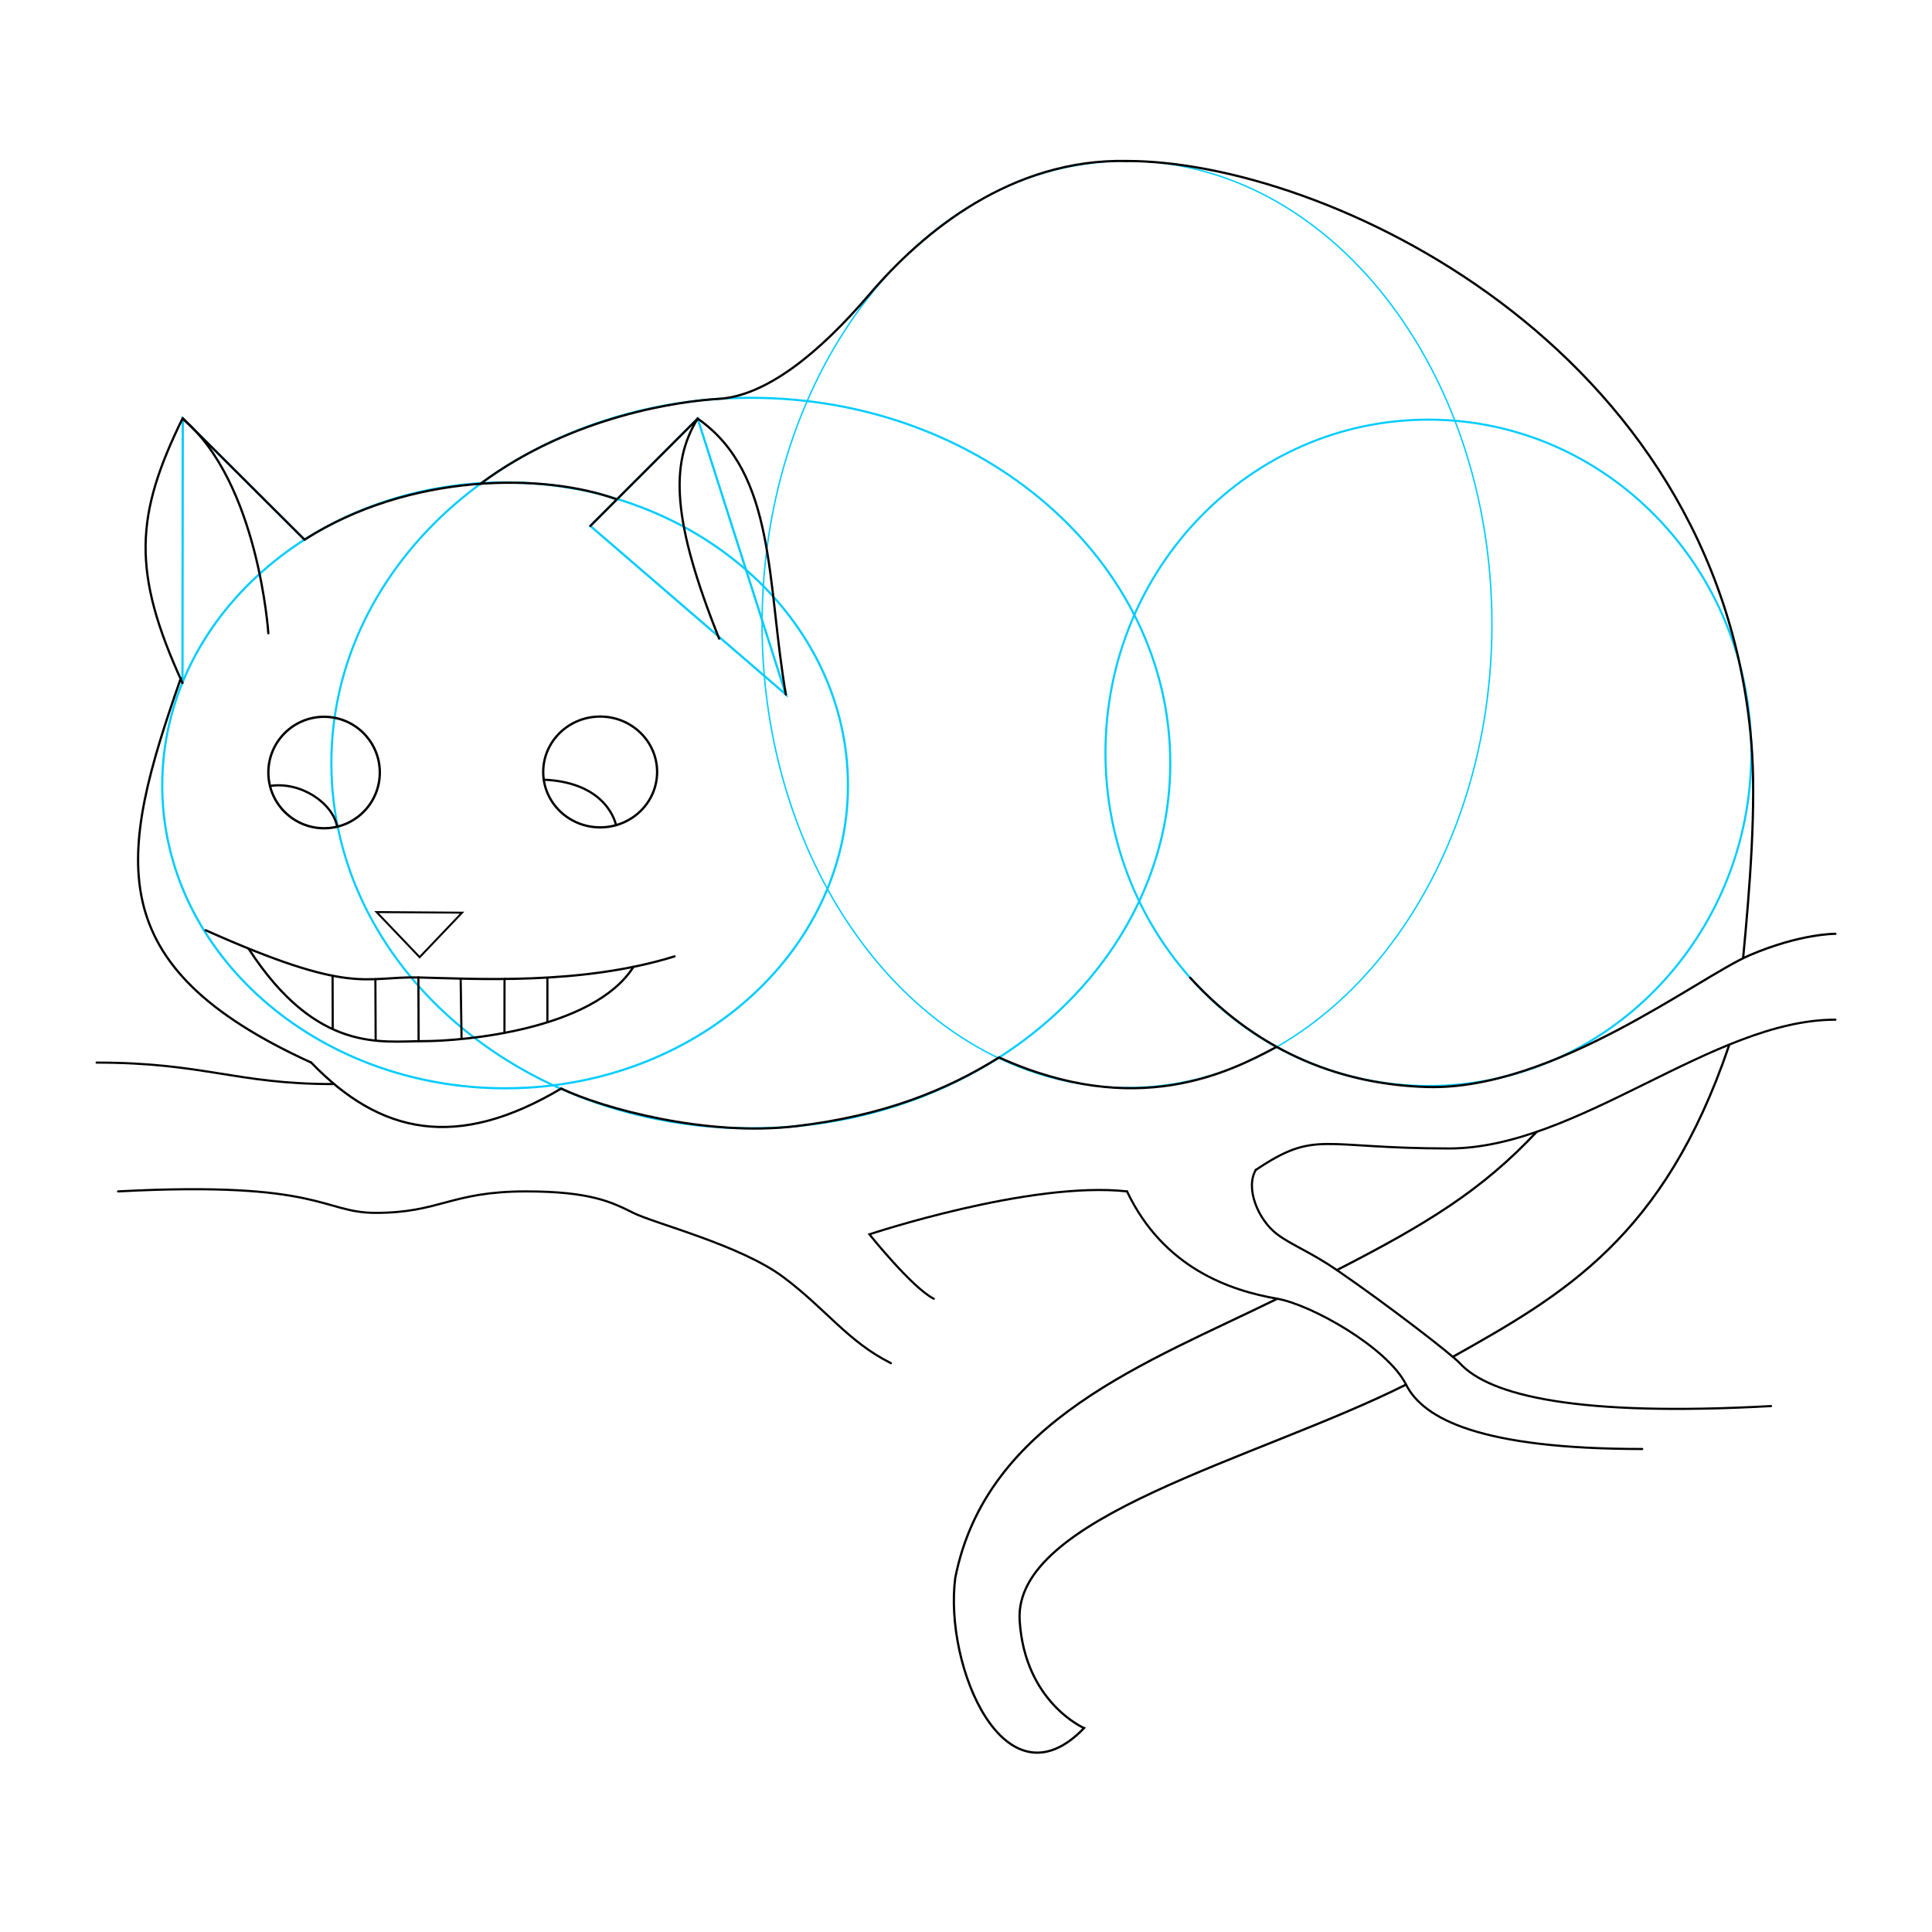
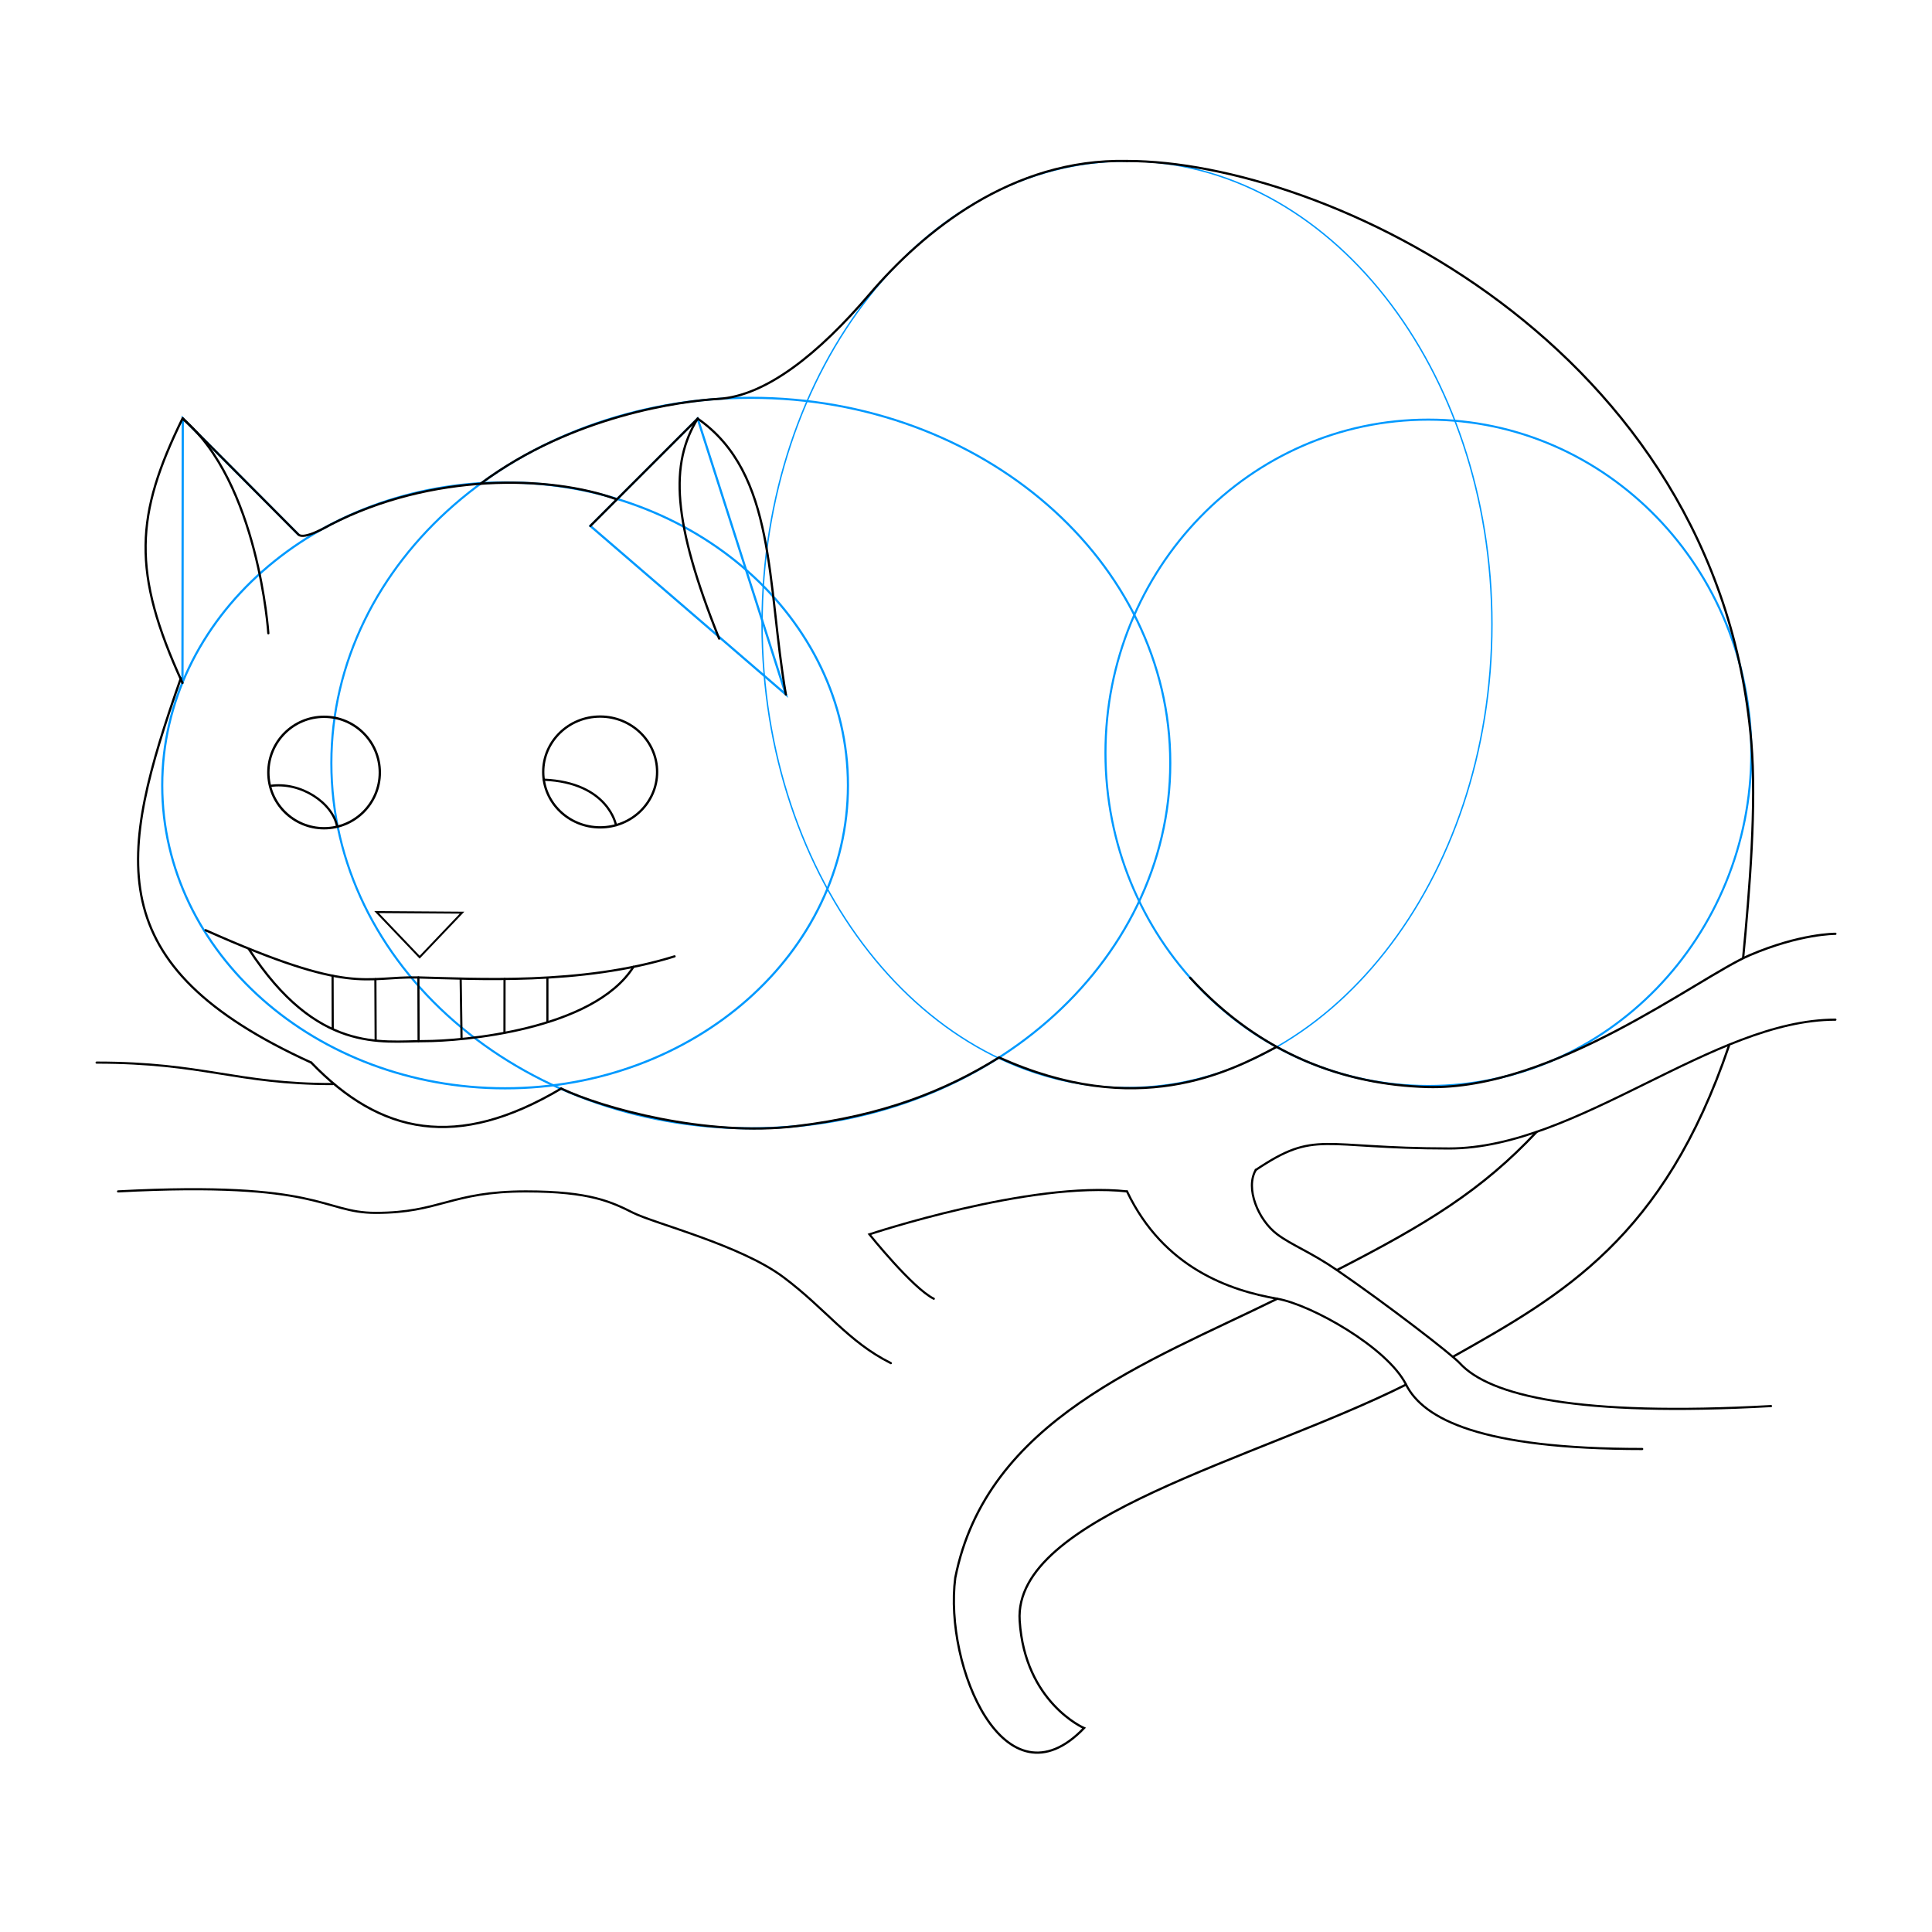
<svg xmlns="http://www.w3.org/2000/svg" width="90" height="90" viewBox="0 0 90 90" version="1.1" id="svg1" xml:space="preserve">
  <defs id="defs1" />
  <g id="layer2">
-     <path id="path1" style="display:inline;fill:none;stroke:#00ccff;stroke-width:0.101;stroke-linecap:round" d="M 39.501,36.585 A 15.972,14.112 0 0 1 23.529,50.697 15.972,14.112 0 0 1 7.557,36.585 15.972,14.112 0 0 1 23.529,22.473 15.972,14.112 0 0 1 39.501,36.585 Z" />
-     <path id="path2" style="display:inline;fill:none;stroke:#00ccff;stroke-width:0.098;stroke-linecap:round" d="M 54.516,35.546 A 19.54,17.015 0 0 1 34.976,52.561 19.54,17.015 0 0 1 15.436,35.546 19.54,17.015 0 0 1 34.976,18.531 19.54,17.015 0 0 1 54.516,35.546 Z" />
-     <path id="path4" style="display:inline;fill:none;stroke:#00ccff;stroke-width:0.066;stroke-linecap:round" d="M 69.5,29.083 A 17,21.583 0 0 1 52.5,50.665 17,21.583 0 0 1 35.5,29.083 17,21.583 0 0 1 52.5,7.5 17,21.583 0 0 1 69.5,29.083 Z" />
-     <path id="path3" style="display:inline;fill:none;stroke:#00ccff;stroke-width:0.096;stroke-linecap:round" d="M 81.582,35.069 A 15.042,15.521 0 0 1 66.54,50.59 15.042,15.521 0 0 1 51.497,35.069 15.042,15.521 0 0 1 66.54,19.548 15.042,15.521 0 0 1 81.582,35.069 Z" />
-     <path style="display:inline;fill:none;stroke:#00ccff;stroke-width:0.104;stroke-linecap:round;stroke-dasharray:none" d="m 8.5,31.813 0.014,-12.329 5.672,5.656" id="path5" />
-     <path style="display:inline;fill:none;stroke:#00ccff;stroke-width:0.104;stroke-linecap:round;stroke-dasharray:none" d="M 36.609,32.352 32.5,19.5 l -5,5 z" id="path6" />
+     <path id="path1" style="display:inline;fill:none;stroke:#0099ff;stroke-width:0.101;stroke-linecap:round;stroke-opacity:1" d="M 39.501,36.585 A 15.972,14.112 0 0 1 23.529,50.697 15.972,14.112 0 0 1 7.557,36.585 15.972,14.112 0 0 1 23.529,22.473 15.972,14.112 0 0 1 39.501,36.585 Z" />
+     <path id="path2" style="display:inline;fill:none;stroke:#0099ff;stroke-width:0.098;stroke-linecap:round;stroke-opacity:1" d="M 54.516,35.546 A 19.54,17.015 0 0 1 34.976,52.561 19.54,17.015 0 0 1 15.436,35.546 19.54,17.015 0 0 1 34.976,18.531 19.54,17.015 0 0 1 54.516,35.546 Z" />
+     <path id="path4" style="display:inline;fill:none;stroke:#0099ff;stroke-width:0.066;stroke-linecap:round;stroke-opacity:1" d="M 69.5,29.083 A 17,21.583 0 0 1 52.5,50.665 17,21.583 0 0 1 35.5,29.083 17,21.583 0 0 1 52.5,7.5 17,21.583 0 0 1 69.5,29.083 Z" />
+     <path id="path3" style="display:inline;fill:none;stroke:#0099ff;stroke-width:0.096;stroke-linecap:round;stroke-opacity:1" d="M 81.582,35.069 A 15.042,15.521 0 0 1 66.54,50.59 15.042,15.521 0 0 1 51.497,35.069 15.042,15.521 0 0 1 66.54,19.548 15.042,15.521 0 0 1 81.582,35.069 Z" />
+     <path style="display:inline;fill:none;stroke:#0099ff;stroke-width:0.104;stroke-linecap:round;stroke-dasharray:none;stroke-opacity:1" d="M 8.5,31.813 8.514,19.484 13.9,24.9" id="path5" />
+     <path style="display:inline;fill:none;stroke:#0099ff;stroke-width:0.104;stroke-linecap:round;stroke-dasharray:none;stroke-opacity:1" d="M 36.609,32.352 32.5,19.5 l -5,5 z" id="path6" />
    <path style="display:inline;fill:none;stroke:#000000;stroke-width:0.104;stroke-linecap:round;stroke-dasharray:none" d="M 33.5,29.748 C 31.315,24.287 31.2,21.601 32.5,19.5 c 3.677,2.569 3.211,7.667 4.109,12.852" id="path18" />
-     <path style="display:inline;fill:none;stroke:#000000;stroke-width:0.104;stroke-linecap:round;stroke-dasharray:none" d="m 8.514,19.484 5.672,5.656 c 4.902,-3.129 11.175,-3.116 14.55,-1.875 M 27.5,24.5 l 5,-5" id="path17" />
+     <path style="display:inline;fill:none;stroke:#000000;stroke-width:0.104;stroke-linecap:round;stroke-dasharray:none" d="m 27.5,24.5 5,-5 M 8.514,19.484 13.9,24.9 c 0.265,0.253 1.285,-0.348 1.503,-0.461 4.683,-2.419 10.232,-2.315 13.333,-1.175" id="path17" />
    <path style="display:inline;fill:none;stroke:#000000;stroke-width:0.104;stroke-linecap:round;stroke-dasharray:none" d="M 8.5,31.813 C 6.117,26.621 6.305,23.991 8.5,19.5 c 3.544,2.957 4,10 4,10" id="path16" />
    <path style="display:inline;fill:none;stroke:#000000;stroke-width:0.104;stroke-linecap:round;stroke-dasharray:none" d="M 22.385,22.535 C 26.687,19.326 31.813,18.678 33.461,18.582 35.691,18.454 38.165,16.448 40.5,13.714 43,10.786 47.127,7.383 52.5,7.5" id="path19" />
    <path style="display:inline;fill:none;stroke:#000000;stroke-width:0.104;stroke-linecap:round;stroke-dasharray:none" d="M 52.5,7.5 C 61.646,7.5 80,16 81.581,34.544 81.832,37.49 81.5,41.5 81.202,44.627" id="path7" />
    <path style="display:inline;fill:none;stroke:#000000;stroke-width:0.104;stroke-linecap:round;stroke-dasharray:none" d="m 55.442,45.547 c 3.324,3.637 7.27,4.982 11.04,5.09 C 72.346,50.803 79.136,45.515 81.5,44.5 c 2.364,-1.015 4,-1 4,-1" id="path24" />
    <path style="display:inline;opacity:1;fill:none;stroke:#000000;stroke-width:0.1;stroke-linecap:round" d="m 58.5,54.5 c 2.816,-1.887 3,-1 9,-1 6,0 12.295,-6 18,-6" id="path28" />
    <path style="display:inline;fill:none;stroke:#000000;stroke-width:0.1;stroke-linecap:round" d="m 58.5,54.5 c -0.5,0.847 0.106,2.329 1,3 0.672,0.504 1.567,0.833 2.778,1.665 C 64.67,60.807 67.644,63.11 68,63.5 c 1.389,1.523 5.5,2.5 14.5,2" id="path29" />
    <path style="display:inline;opacity:1;fill:none;stroke:#000000;stroke-width:0.1;stroke-linecap:round" d="m 52.5,55.5 c 1.706,3.577 4.805,4.62 7,5 1.575,0.272 5.134,2.271 6,4 0.808,1.612 3.5,3 11,3" id="path30" />
    <path style="display:inline;fill:none;stroke:#000000;stroke-width:0.104;stroke-linecap:round;stroke-dasharray:none" d="M 80.541,48.716 C 77.515,57.638 72.832,60.309 67.69,63.2" id="path27" />
    <path style="display:inline;fill:none;stroke:#000000;stroke-width:0.104;stroke-linecap:round;stroke-dasharray:none" d="m 65.5,64.5 c -7,3.5 -18.31,6.16 -18,11 0.244,3.811 3,5 3,5 -3.689,3.842 -6.538,-2.872 -6,-7 1.458,-7.355 8.978,-10.032 15,-13" id="path31" />
    <path style="display:inline;fill:none;stroke:#000000;stroke-width:0.104;stroke-linecap:round;stroke-dasharray:none" d="M 62.278,59.165 C 66.5,57 69.04,55.438 71.584,52.726" id="path32" />
    <path style="display:inline;fill:none;stroke:#000000;stroke-width:0.104;stroke-linecap:round;stroke-dasharray:none" d="m 26.143,50.709 c 1.907,0.91 6.757,2.257 10.956,1.751 4.02,-0.484 6.923,-1.631 9.441,-3.199 6.405,2.901 10.714,0.691 12.917,-0.487" id="path13" />
    <path style="display:inline;fill:none;stroke:#000000;stroke-width:0.104;stroke-linecap:round;stroke-dasharray:none" d="m 14.5,49.5 c 3.225,3.354 6.79,4.093 11.643,1.209" id="path12" />
    <path style="display:inline;fill:none;stroke:#000000;stroke-width:0.104;stroke-linecap:round;stroke-dasharray:none" d="M 8.424,31.595 C 5.502,39.92 4.546,44.964 14.5,49.5" id="path11" />
    <path style="fill:none;stroke:#000000;stroke-width:0.1;stroke-linecap:round" d="m 4.5,49.5 c 5,0 6.5,1 11,1" id="path33" />
    <path style="fill:none;stroke:#000000;stroke-width:0.1;stroke-linecap:round" d="m 5.5,55.5 c 9.5,-0.5 9.5,1 12,1 3,0 3.5,-1 7,-1 3,0 4,0.5 5,1 1,0.5 5,1.5 7,3 2,1.5 3,3 5,4" id="path34" />
    <path style="fill:none;stroke:#000000;stroke-width:0.1;stroke-linecap:round" d="m 52.5,55.5 c -4.5,-0.5 -12,2 -12,2 0,0 2,2.5 3,3" id="path35" />
    <path id="path9" style="display:inline;fill:none;stroke:#000000;stroke-width:0.108;stroke-linecap:round;stroke-dasharray:none" d="m 30.611,35.961 a 2.653,2.581 0 0 1 -2.653,2.581 2.653,2.581 0 0 1 -2.653,-2.581 2.653,2.581 0 0 1 2.653,-2.581 2.653,2.581 0 0 1 2.653,2.581 z" />
    <path id="path8" style="display:inline;fill:none;stroke:#000000;stroke-width:0.11;stroke-linecap:round;stroke-dasharray:none" d="m 17.693,35.987 a 2.596,2.596 0 0 1 -2.596,2.596 2.596,2.596 0 0 1 -2.596,-2.596 2.596,2.596 0 0 1 2.596,-2.596 2.596,2.596 0 0 1 2.596,2.596 z" />
    <path id="path21" style="display:inline;fill:none;stroke:#000000;stroke-width:0.104;stroke-linecap:round;stroke-dasharray:none" d="m 25.331,36.321 c 3.015,0.128 3.365,2.119 3.365,2.119 M 12.579,36.613 c 1.422,-0.219 2.923,0.786 3.126,1.898" />
    <path style="display:inline;fill:none;stroke:#000000;stroke-width:0.091;stroke-linecap:round;stroke-dasharray:none" d="m 19.549,44.589 -2.007,-2.101 3.982,0.028 z" id="path10" />
    <path style="display:inline;fill:none;stroke:#000000;stroke-width:0.104;stroke-linecap:round;stroke-dasharray:none" d="m 9.578,43.333 c 6.854,3.059 7.364,2.144 9.913,2.201 2.549,0.057 7.571,0.376 11.932,-0.983" id="path14" />
    <path style="display:inline;fill:none;stroke:#000000;stroke-width:0.104;stroke-linecap:round;stroke-dasharray:none" d="M 11.589,44.207 C 14.769,49.096 17.775,48.5 19.759,48.5 21.5,48.5 27.633,47.998 29.509,45.039" id="path15" />
    <path id="path26" style="display:inline;fill:none;stroke:#000000;stroke-width:0.1;stroke-linecap:round" d="m 25.5,45.586 v 2.02 M 15.493,45.454 15.5,47.916 m 1.987,-2.304 0.013,2.826 M 23.503,45.604 23.5,48.106 M 21.46,45.588 21.5,48.363 M 19.491,45.534 19.5,48.5" />
  </g>
</svg>
